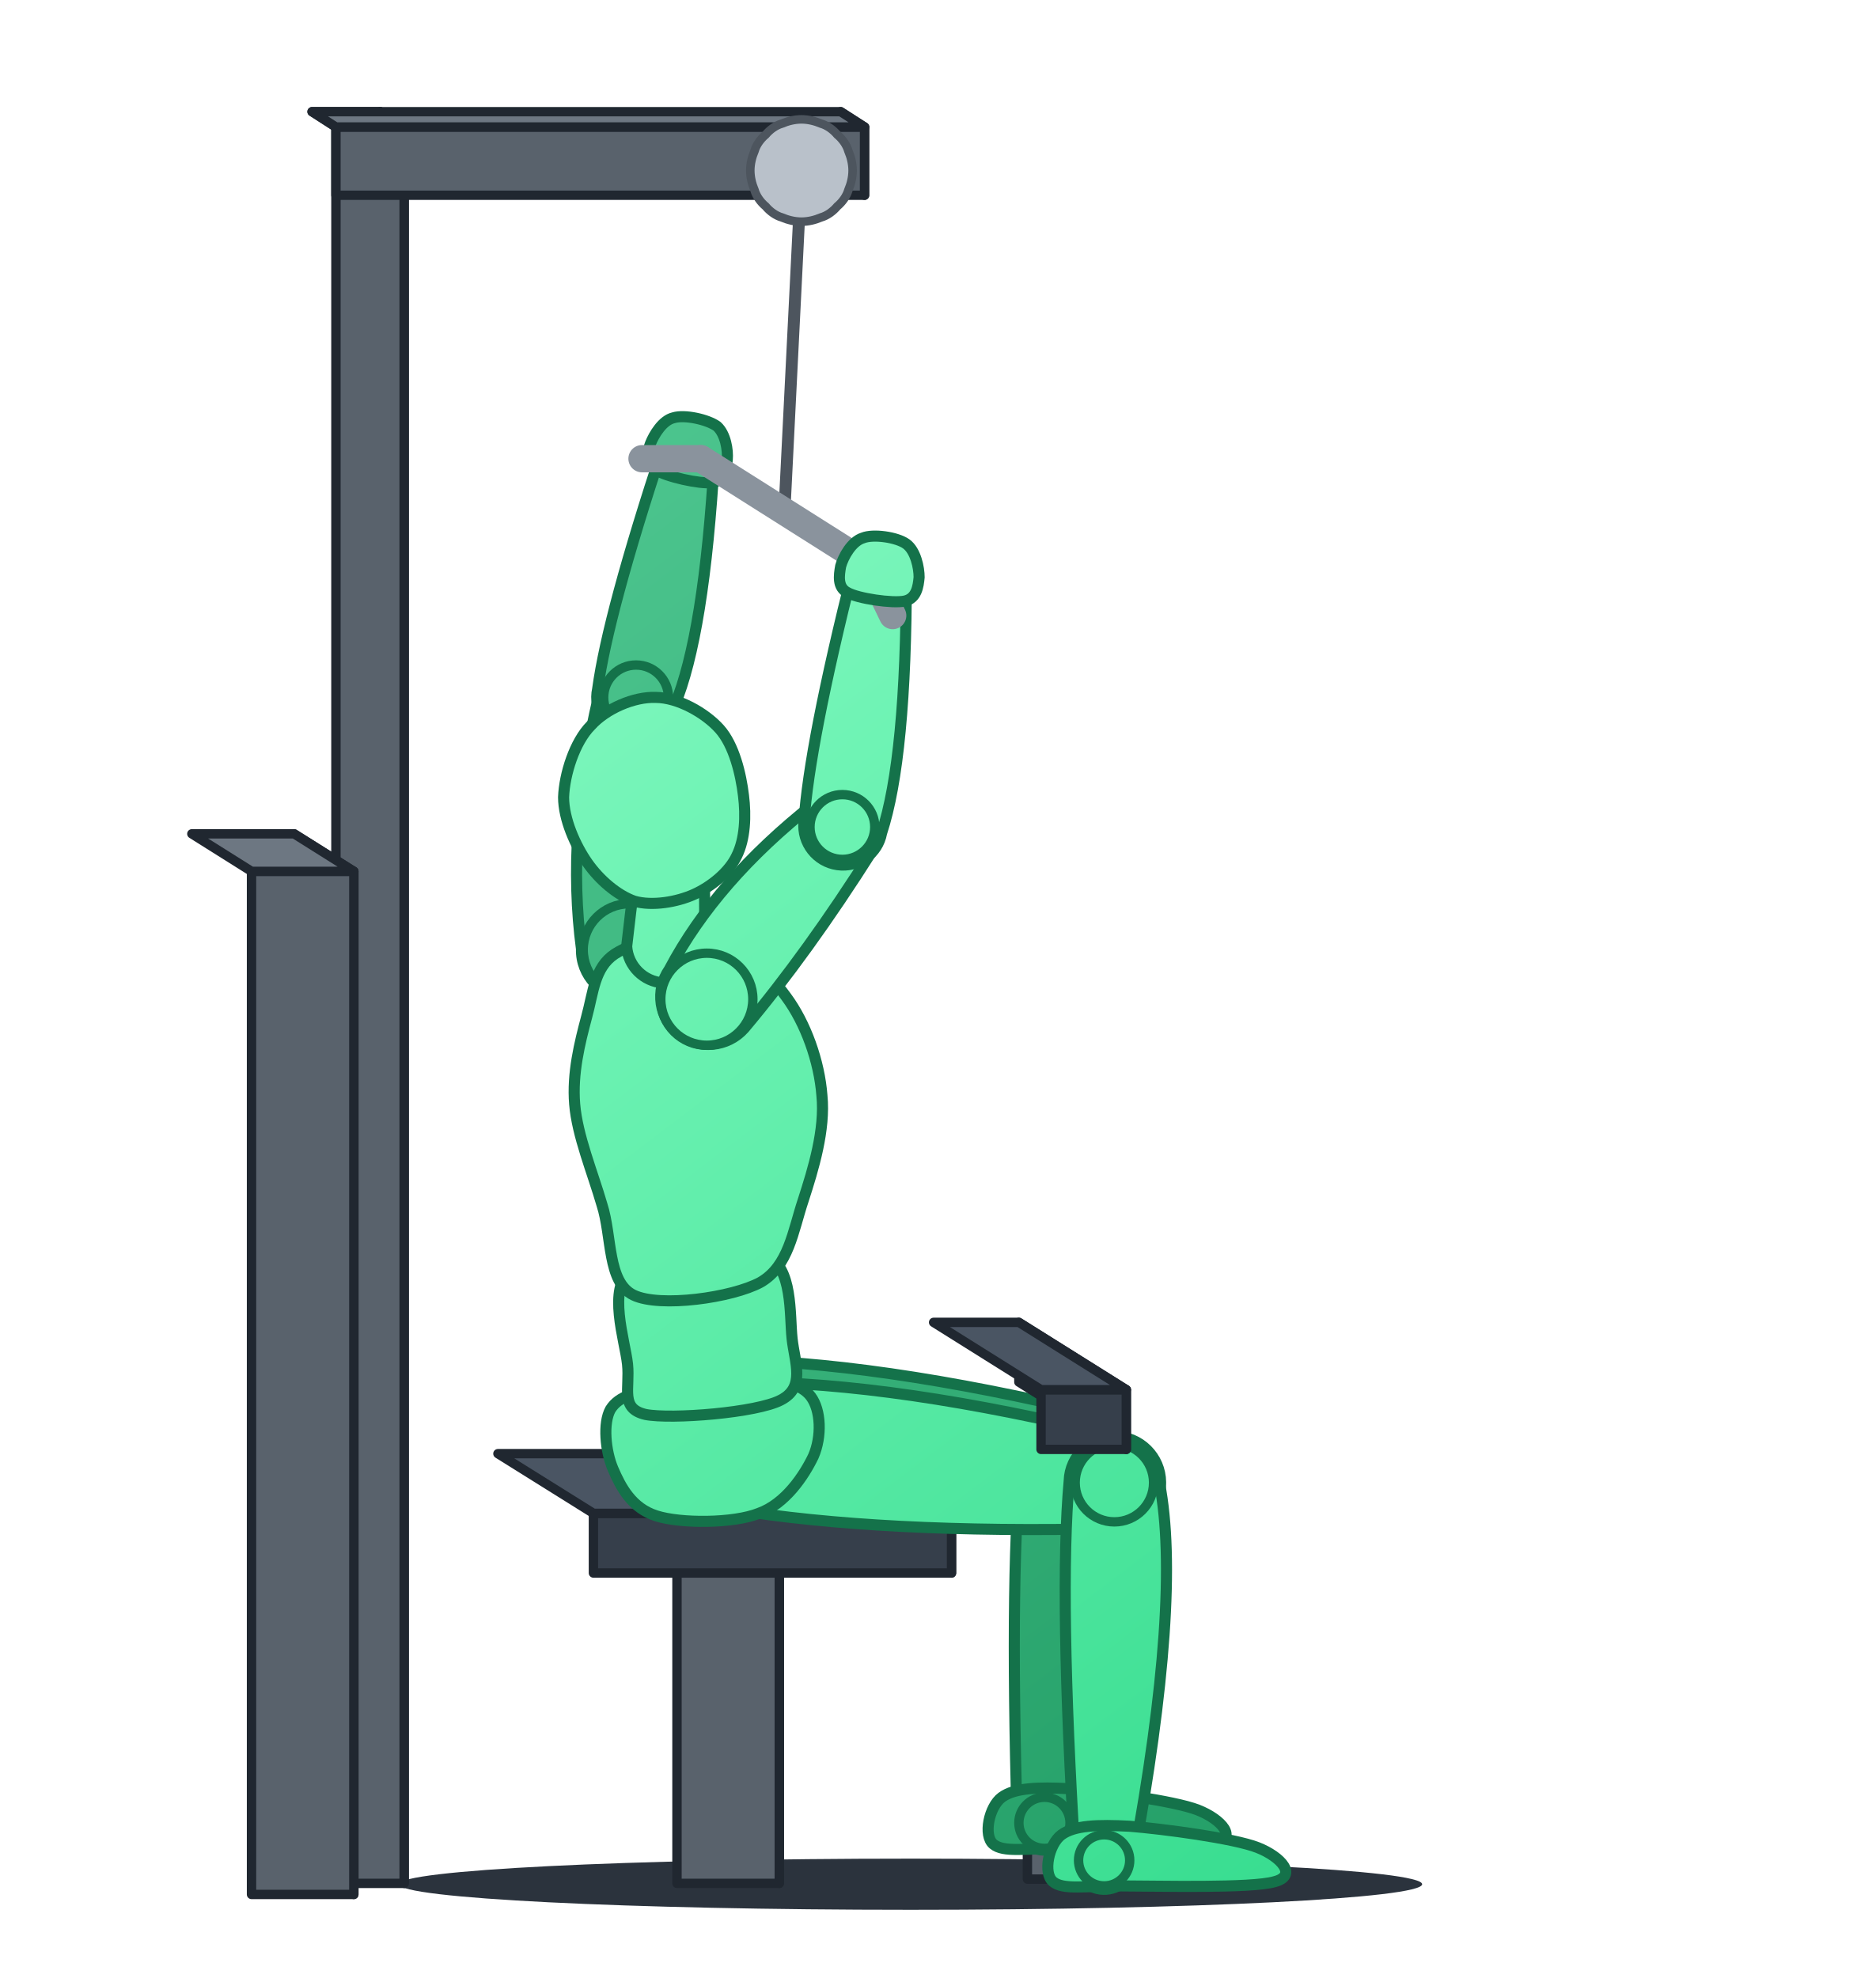
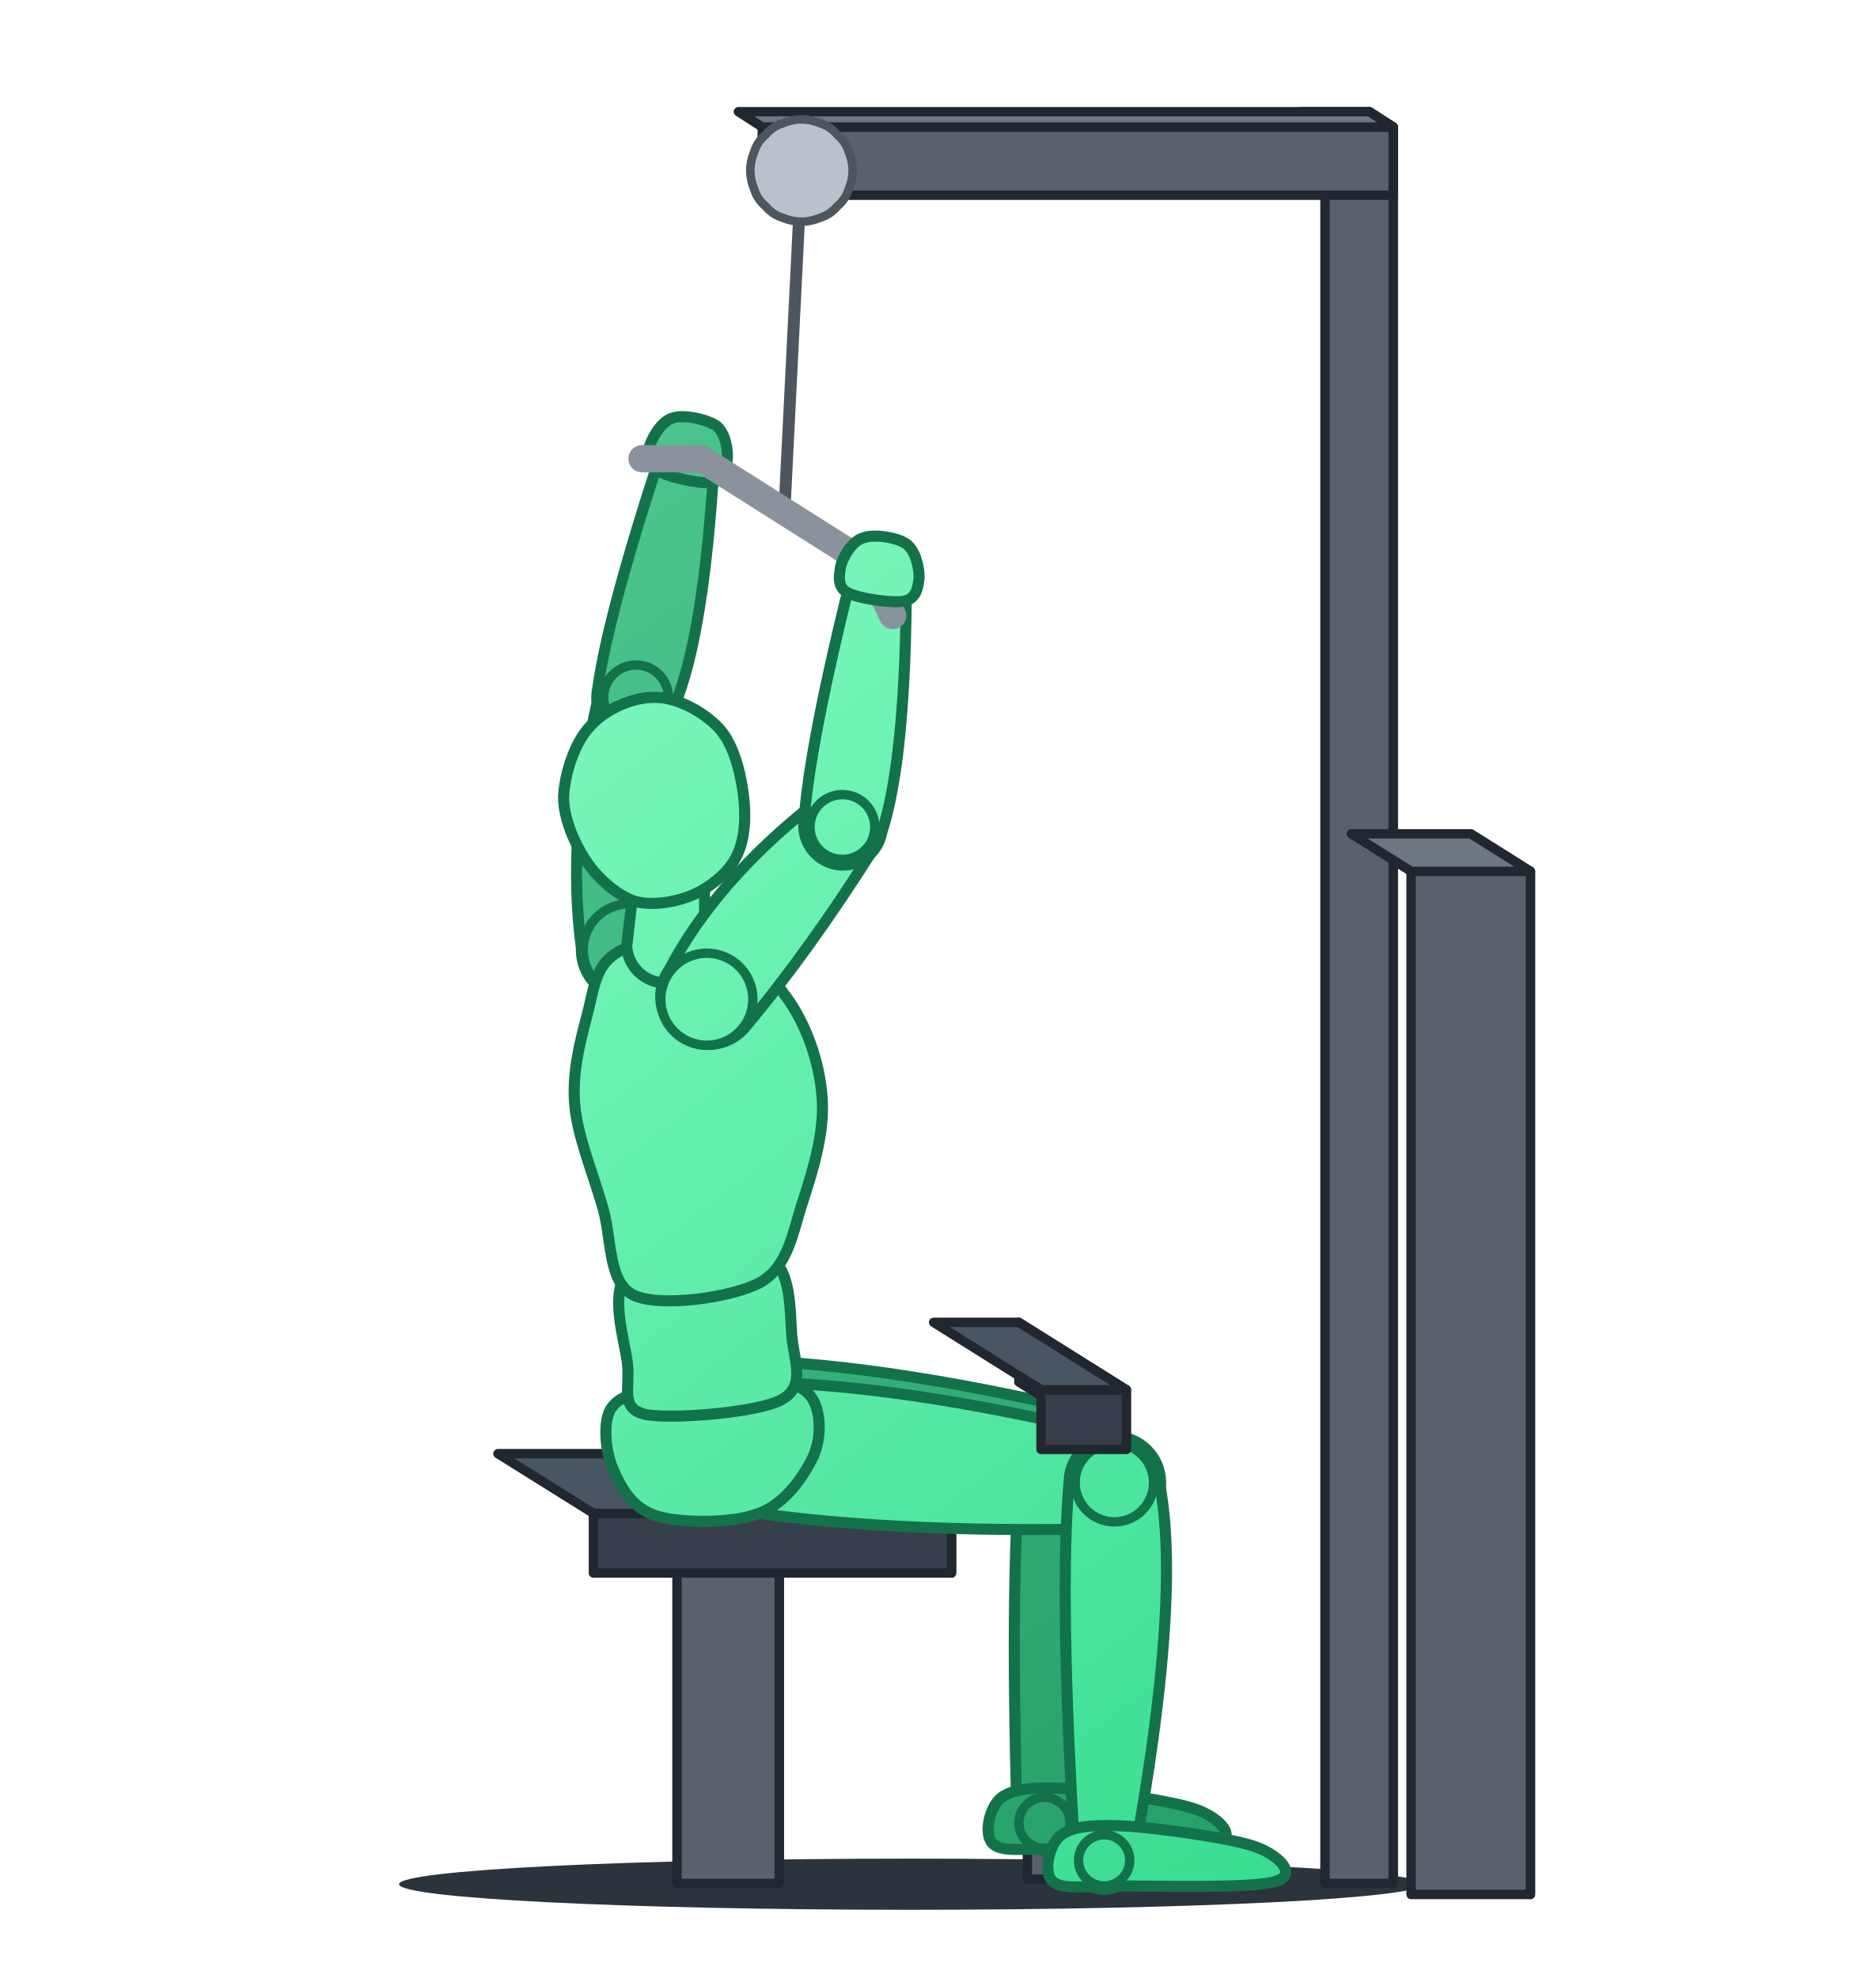
<svg xmlns="http://www.w3.org/2000/svg" class="guide-figure" viewBox="16 4 220 232" role="img" aria-label="Lat pulldown, Reach: Set your thighs under the pad, lean back slightly, and reach up with long arms.">
  <defs>
    <linearGradient id="lat-pulldown-reach-mint" gradientUnits="userSpaceOnUse" x1="16" y1="4" x2="192" y2="236">
      <stop offset="0" stop-color="#b4ffdc" />
      <stop offset="0.45" stop-color="#6ef3b4" />
      <stop offset="1" stop-color="#2fd98a" />
    </linearGradient>
    <linearGradient id="lat-pulldown-reach-far" gradientUnits="userSpaceOnUse" x1="16" y1="4" x2="192" y2="236">
      <stop offset="0" stop-color="#5fd6a0" />
      <stop offset="1" stop-color="#1e9a62" />
    </linearGradient>
  </defs>
  <ellipse class="g-ground" cx="122.8" cy="225" rx="60" ry="3" fill="#2b333d" />
  <g class="g-machine">
-     <path d="M60.6 223.1 L63.4 224.9 L63.4 18.9 L60.6 17.1 Z" fill="#4b535c" stroke="#202730" stroke-width="1.1" stroke-linejoin="round" />
-     <path d="M55.4 224.9 L63.4 224.9 L63.4 18.9 L55.4 18.9 Z" fill="#59626c" stroke="#202730" stroke-width="1.1" stroke-linejoin="round" />
-     <path d="M52.6 17.1 L60.6 17.1 L63.4 18.9 L55.4 18.9 Z" fill="#6d7782" stroke="#202730" stroke-width="1.1" stroke-linejoin="round" />
-     <path d="M114.6 25.1 L117.4 26.9 L117.4 18.9 L114.6 17.1 Z" fill="#4b535c" stroke="#202730" stroke-width="1.1" stroke-linejoin="round" />
-     <path d="M55.4 26.9 L117.4 26.9 L117.4 18.9 L55.4 18.9 Z" fill="#59626c" stroke="#202730" stroke-width="1.1" stroke-linejoin="round" />
-     <path d="M52.6 17.1 L114.6 17.1 L117.4 18.9 L55.4 18.9 Z" fill="#6d7782" stroke="#202730" stroke-width="1.1" stroke-linejoin="round" />
-     <path d="M50.5 221.8 L57.5 226.2 L57.5 106.2 L50.5 101.8 Z" fill="#4b535c" stroke="#202730" stroke-width="1.1" stroke-linejoin="round" />
-     <path d="M45.5 226.2 L57.5 226.2 L57.5 106.2 L45.5 106.2 Z" fill="#59626c" stroke="#202730" stroke-width="1.1" stroke-linejoin="round" />
-     <path d="M38.5 101.8 L50.5 101.8 L57.5 106.2 L45.5 106.2 Z" fill="#6d7782" stroke="#202730" stroke-width="1.1" stroke-linejoin="round" />
+     <path d="M176.6 223.1 L179.4 224.9 L179.4 18.9 L176.6 17.1 Z" fill="#4b535c" stroke="#202730" stroke-width="1.1" stroke-linejoin="round" />
+     <path d="M171.4 224.9 L179.4 224.9 L179.4 18.9 L171.4 18.9 Z" fill="#59626c" stroke="#202730" stroke-width="1.1" stroke-linejoin="round" />
+     <path d="M168.6 17.1 L176.6 17.1 L179.4 18.9 L171.4 18.9 Z" fill="#6d7782" stroke="#202730" stroke-width="1.1" stroke-linejoin="round" />
+     <path d="M176.6 25.1 L179.4 26.9 L179.4 18.9 L176.6 17.1 Z" fill="#4b535c" stroke="#202730" stroke-width="1.1" stroke-linejoin="round" />
+     <path d="M105.4 26.9 L179.4 26.9 L179.4 18.9 L105.4 18.9 Z" fill="#59626c" stroke="#202730" stroke-width="1.1" stroke-linejoin="round" />
+     <path d="M102.6 17.1 L176.6 17.1 L179.4 18.9 L105.4 18.9 Z" fill="#6d7782" stroke="#202730" stroke-width="1.1" stroke-linejoin="round" />
+     <path d="M188.5 221.8 L195.5 226.2 L195.5 106.2 L188.5 101.8 Z" fill="#4b535c" stroke="#202730" stroke-width="1.1" stroke-linejoin="round" />
+     <path d="M181.5 226.2 L195.5 226.2 L195.5 106.2 L181.5 106.2 Z" fill="#59626c" stroke="#202730" stroke-width="1.1" stroke-linejoin="round" />
+     <path d="M174.5 101.8 L188.5 101.8 L195.5 106.2 L181.5 106.2 Z" fill="#6d7782" stroke="#202730" stroke-width="1.1" stroke-linejoin="round" />
    <path d="M138.1 223.6 L139.5 224.4 L139.5 170.5 L138.1 169.6 Z" fill="#4b535c" stroke="#202730" stroke-width="1.1" stroke-linejoin="round" />
    <path d="M136.5 224.4 L139.5 224.4 L139.5 170.5 L136.5 170.5 Z" fill="#59626c" stroke="#202730" stroke-width="1.1" stroke-linejoin="round" />
    <path d="M135.1 169.6 L138.1 169.6 L139.5 170.5 L136.5 170.5 Z" fill="#6d7782" stroke="#202730" stroke-width="1.1" stroke-linejoin="round" />
    <path d="M104.6 223.1 L107.4 224.9 L107.4 185.9 L104.6 184.1 Z" fill="#4b535c" stroke="#202730" stroke-width="1.1" stroke-linejoin="round" />
    <path d="M95.4 224.9 L107.4 224.9 L107.4 185.9 L95.4 185.9 Z" fill="#59626c" stroke="#202730" stroke-width="1.1" stroke-linejoin="round" />
    <path d="M92.6 184.1 L104.6 184.1 L107.4 185.9 L95.4 185.9 Z" fill="#6d7782" stroke="#202730" stroke-width="1.1" stroke-linejoin="round" />
    <path d="M116.4 181.5 L127.6 188.5 L127.6 181.5 L116.4 174.5 Z" fill="#2f3742" stroke="#202730" stroke-width="1.1" stroke-linejoin="round" />
    <path d="M85.6 188.5 L127.6 188.5 L127.6 181.5 L85.6 181.5 Z" fill="#363f4b" stroke="#202730" stroke-width="1.1" stroke-linejoin="round" />
    <path d="M74.4 174.5 L116.4 174.5 L127.6 181.5 L85.6 181.5 Z" fill="#4a5563" stroke="#202730" stroke-width="1.1" stroke-linejoin="round" />
  </g>
  <path class="g-body" d="M96.9 177.4 Q114.2 180.2 140.5 179.4 A5.2 5.2 0 0 0 141.4 169.1 Q115.7 163.2 98.2 163.5 A7 7 0 0 0 96.9 177.4 Z" fill="url(#lat-pulldown-reach-far)" stroke="#14724a" stroke-width="1.3" stroke-linejoin="round" />
  <path class="g-body" d="M135.9 174 Q134.4 187 135.3 217.6 A3.2 3.2 0 0 0 141.7 218 Q148.2 187.8 145.9 174.5 A5 5 0 0 0 135.9 174 Z" fill="url(#lat-pulldown-reach-far)" stroke="#14724a" stroke-width="1.3" stroke-linejoin="round" />
  <path class="g-body" d="M133.5 214.8 C135 213.7 137.7 213.6 141.5 213.8 C145.3 214.1 153.7 215.2 156.5 216.3 C159.3 217.4 161.2 219.6 158.5 220.3 C155.8 221.1 144.8 220.8 140.5 220.8 C136.2 220.8 133.7 221.3 132.5 220.3 C131.3 219.3 132 215.9 133.5 214.8 Z" fill="url(#lat-pulldown-reach-far)" stroke="#14724a" stroke-width="1.3" stroke-linejoin="round" />
  <circle class="g-joint" cx="138.5" cy="217.8" r="3" fill="url(#lat-pulldown-reach-far)" stroke="#14724a" stroke-width="1.1" />
  <circle class="g-joint" cx="140.9" cy="174.3" r="4.6" fill="url(#lat-pulldown-reach-far)" stroke="#14724a" stroke-width="1.1" />
  <path class="g-body" d="M95.4 115.6 Q96.1 102.3 95 85.9 A4.4 4.4 0 0 0 86.2 85.7 Q82.4 101.9 84.2 115.3 A5.6 5.6 0 0 0 95.4 115.6 Z" fill="url(#lat-pulldown-reach-far)" stroke="#14724a" stroke-width="1.3" stroke-linejoin="round" />
  <circle class="g-joint" cx="89.8" cy="115.4" r="5.4" fill="url(#lat-pulldown-reach-far)" stroke="#14724a" stroke-width="1.1" />
  <path class="g-body" d="M95.1 86.8 Q98.6 78.5 99.8 57.6 A3.1 3.1 0 0 0 93.8 56.3 Q87.3 76 86.1 84.8 A4.6 4.6 0 0 0 95.1 86.8 Z" fill="url(#lat-pulldown-reach-far)" stroke="#14724a" stroke-width="1.3" stroke-linejoin="round" />
  <circle class="g-joint" cx="90.6" cy="85.8" r="3.8" fill="url(#lat-pulldown-reach-far)" stroke="#14724a" stroke-width="1.1" />
  <path class="g-body" d="M101.3 57.9 C101.4 56.8 101.1 54.9 100.1 54 C99 53.2 96.3 52.6 95 53 C93.7 53.3 92.7 55 92.3 56 C91.9 57 91.7 58.4 92.9 59.1 C94.1 59.9 98.1 60.8 99.5 60.6 C100.9 60.4 101.2 59 101.3 57.9 Z" fill="url(#lat-pulldown-reach-far)" stroke="#14724a" stroke-width="1.3" stroke-linejoin="round" />
  <path class="g-body" d="M101.7 181 Q119.3 183.9 146.2 183.3 A5.4 5.4 0 0 0 147.2 172.5 Q121 166.1 103.2 166.1 A7.5 7.5 0 0 0 101.7 181 Z" fill="url(#lat-pulldown-reach-mint)" stroke="#14724a" stroke-width="1.3" stroke-linejoin="round" />
  <path class="g-body" d="M141.4 177.7 Q140.2 191 142.1 222.1 A3.4 3.4 0 0 0 148.9 222.3 Q154.6 191.4 152 178 A5.3 5.3 0 0 0 141.4 177.7 Z" fill="url(#lat-pulldown-reach-mint)" stroke="#14724a" stroke-width="1.3" stroke-linejoin="round" />
  <path class="g-body" d="M140.5 219.2 C142 218.1 144.7 218 148.5 218.2 C152.3 218.5 160.7 219.6 163.5 220.7 C166.3 221.8 168.2 224 165.5 224.7 C162.8 225.5 151.8 225.2 147.5 225.2 C143.2 225.2 140.7 225.7 139.5 224.7 C138.3 223.7 139 220.3 140.5 219.2 Z" fill="url(#lat-pulldown-reach-mint)" stroke="#14724a" stroke-width="1.3" stroke-linejoin="round" />
  <circle class="g-joint" cx="145.5" cy="222.2" r="3" fill="url(#lat-pulldown-reach-mint)" stroke="#14724a" stroke-width="1.1" />
  <circle class="g-joint" cx="146.7" cy="177.9" r="4.6" fill="url(#lat-pulldown-reach-mint)" stroke="#14724a" stroke-width="1.1" />
  <g class="g-machine">
    <path d="M135.5 166.1 L148.1 174 L148.1 167 L135.5 159.1 Z" fill="#2f3742" stroke="#202730" stroke-width="1.1" stroke-linejoin="round" />
    <path d="M138.1 174 L148.1 174 L148.1 167 L138.1 167 Z" fill="#363f4b" stroke="#202730" stroke-width="1.1" stroke-linejoin="round" />
    <path d="M125.5 159.1 L135.5 159.1 L148.1 167 L138.1 167 Z" fill="#4a5563" stroke="#202730" stroke-width="1.1" stroke-linejoin="round" />
  </g>
  <path class="g-body" d="M87.6 169.3 C86.7 170.9 87 174.2 87.9 176.3 C88.8 178.4 90.1 180.9 93 181.8 C95.8 182.7 102 182.7 105 181.5 C108.1 180.4 110.3 177.1 111.4 174.8 C112.4 172.5 112.3 169.4 111.1 167.8 C110 166.3 107.3 165.7 104.3 165.5 C101.4 165.3 96.2 166 93.4 166.7 C90.6 167.3 88.6 167.7 87.6 169.3 Z" fill="url(#lat-pulldown-reach-mint)" stroke="#14724a" stroke-width="1.3" stroke-linejoin="round" />
  <path class="g-body" d="M90 152.9 C87.2 155.1 89.3 161.2 89.6 164 C89.9 166.9 88.7 169.2 91.7 169.9 C94.7 170.5 104.8 169.7 107.6 168.2 C110.5 166.7 109.2 163.8 108.9 161 C108.6 158.2 109 152.6 105.9 151.3 C102.7 149.9 92.7 150.8 90 152.9 Z" fill="url(#lat-pulldown-reach-mint)" stroke="#14724a" stroke-width="1.3" stroke-linejoin="round" />
  <path class="g-body" d="M84.8 123.3 C84 126.3 83.1 129.9 83.4 133.5 C83.7 137.2 85.5 141.5 86.6 145.3 C87.8 149 87.2 154.4 90.3 155.9 C93.4 157.4 101.9 156.2 105.2 154.4 C108.5 152.5 109 148.4 110.2 144.8 C111.4 141.1 112.8 136.5 112.4 132.5 C112.1 128.5 110.5 124 108.2 120.9 C105.9 117.7 102.3 114.6 98.9 113.8 C95.6 113 90.4 114.4 88.1 115.9 C85.7 117.5 85.6 120.4 84.8 123.3 Z" fill="url(#lat-pulldown-reach-mint)" stroke="#14724a" stroke-width="1.3" stroke-linejoin="round" />
  <path class="g-body" d="M98.6 115.6 Q98.7 111.9 98.6 106.4 A4 4 0 0 0 90.6 106 Q89.9 111.4 89.5 115 A4.6 4.6 0 0 0 98.6 115.6 Z" fill="url(#lat-pulldown-reach-mint)" stroke="#14724a" stroke-width="1.3" stroke-linejoin="round" />
  <path class="g-body" d="M84.9 105.2 C83.5 103.2 82.1 100.1 82.1 97.5 C82.2 94.8 83.4 91 85.3 89.1 C87.1 87.1 90.4 85.7 92.9 85.8 C95.5 85.8 98.7 87.6 100.4 89.5 C102.1 91.4 102.9 94.8 103.2 97.3 C103.5 99.7 103.4 102.4 102.4 104.4 C101.5 106.3 99.4 108 97.4 108.9 C95.4 109.8 92.5 110.3 90.4 109.7 C88.4 109 86.3 107.2 84.9 105.2 Z" fill="url(#lat-pulldown-reach-mint)" stroke="#14724a" stroke-width="1.3" stroke-linejoin="round" />
  <path class="g-body" d="M103.3 124.6 Q110.7 115.8 118.3 103.8 A4.4 4.4 0 0 0 111.4 98.3 Q100 107.3 94.5 117.7 A5.6 5.6 0 0 0 103.3 124.6 Z" fill="url(#lat-pulldown-reach-mint)" stroke="#14724a" stroke-width="1.3" stroke-linejoin="round" />
  <circle class="g-joint" cx="98.9" cy="121.2" r="5.4" fill="url(#lat-pulldown-reach-mint)" stroke="#14724a" stroke-width="1.1" />
  <path class="g-body" d="M119.4 101.7 Q122.3 92.9 122.3 71.5 A3.1 3.1 0 0 0 116.1 70.6 Q110.9 91.3 110.3 100.4 A4.6 4.6 0 0 0 119.4 101.7 Z" fill="url(#lat-pulldown-reach-mint)" stroke="#14724a" stroke-width="1.3" stroke-linejoin="round" />
  <circle class="g-joint" cx="114.8" cy="101" r="3.8" fill="url(#lat-pulldown-reach-mint)" stroke="#14724a" stroke-width="1.1" />
  <g class="g-cable">
    <line x1="108" y1="64" x2="110" y2="24" stroke="#4d555e" stroke-width="1.4" stroke-linecap="round" />
    <path d="M104 24 C104 24.8 104.2 25.6 104.5 26.3 C104.7 27 105.2 27.7 105.8 28.2 C106.3 28.8 107 29.3 107.7 29.5 C108.4 29.8 109.2 30 110 30 C110.8 30 111.6 29.8 112.3 29.5 C113 29.3 113.7 28.8 114.2 28.2 C114.8 27.7 115.3 27 115.5 26.3 C115.8 25.6 116 24.8 116 24 C116 23.2 115.8 22.4 115.5 21.7 C115.3 21 114.8 20.3 114.2 19.8 C113.7 19.2 113 18.7 112.3 18.5 C111.6 18.2 110.8 18 110 18 C109.2 18 108.4 18.2 107.7 18.5 C107 18.7 106.3 19.2 105.8 19.8 C105.2 20.3 104.7 21 104.5 21.7 C104.2 22.4 104 23.2 104 24 Z" fill="#b9c1ca" stroke="#4d555e" stroke-width="1" />
    <line x1="91.3" y1="57.8" x2="98.2" y2="57.8" stroke="#8a939d" stroke-width="3.2" stroke-linecap="round" />
    <line x1="98.2" y1="57.8" x2="117.8" y2="70.2" stroke="#8a939d" stroke-width="3.2" stroke-linecap="round" />
    <line x1="117.8" y1="70.2" x2="120.7" y2="76.2" stroke="#8a939d" stroke-width="3.2" stroke-linecap="round" />
  </g>
  <path class="g-body" d="M123.8 71.7 C123.8 70.6 123.4 68.6 122.3 67.8 C121.2 67 118.4 66.6 117.2 67.1 C115.9 67.5 114.9 69.3 114.6 70.4 C114.4 71.5 114.2 72.9 115.4 73.5 C116.6 74.2 120.7 74.8 122.1 74.5 C123.5 74.2 123.7 72.8 123.8 71.7 Z" fill="url(#lat-pulldown-reach-mint)" stroke="#14724a" stroke-width="1.3" stroke-linejoin="round" />
</svg>
